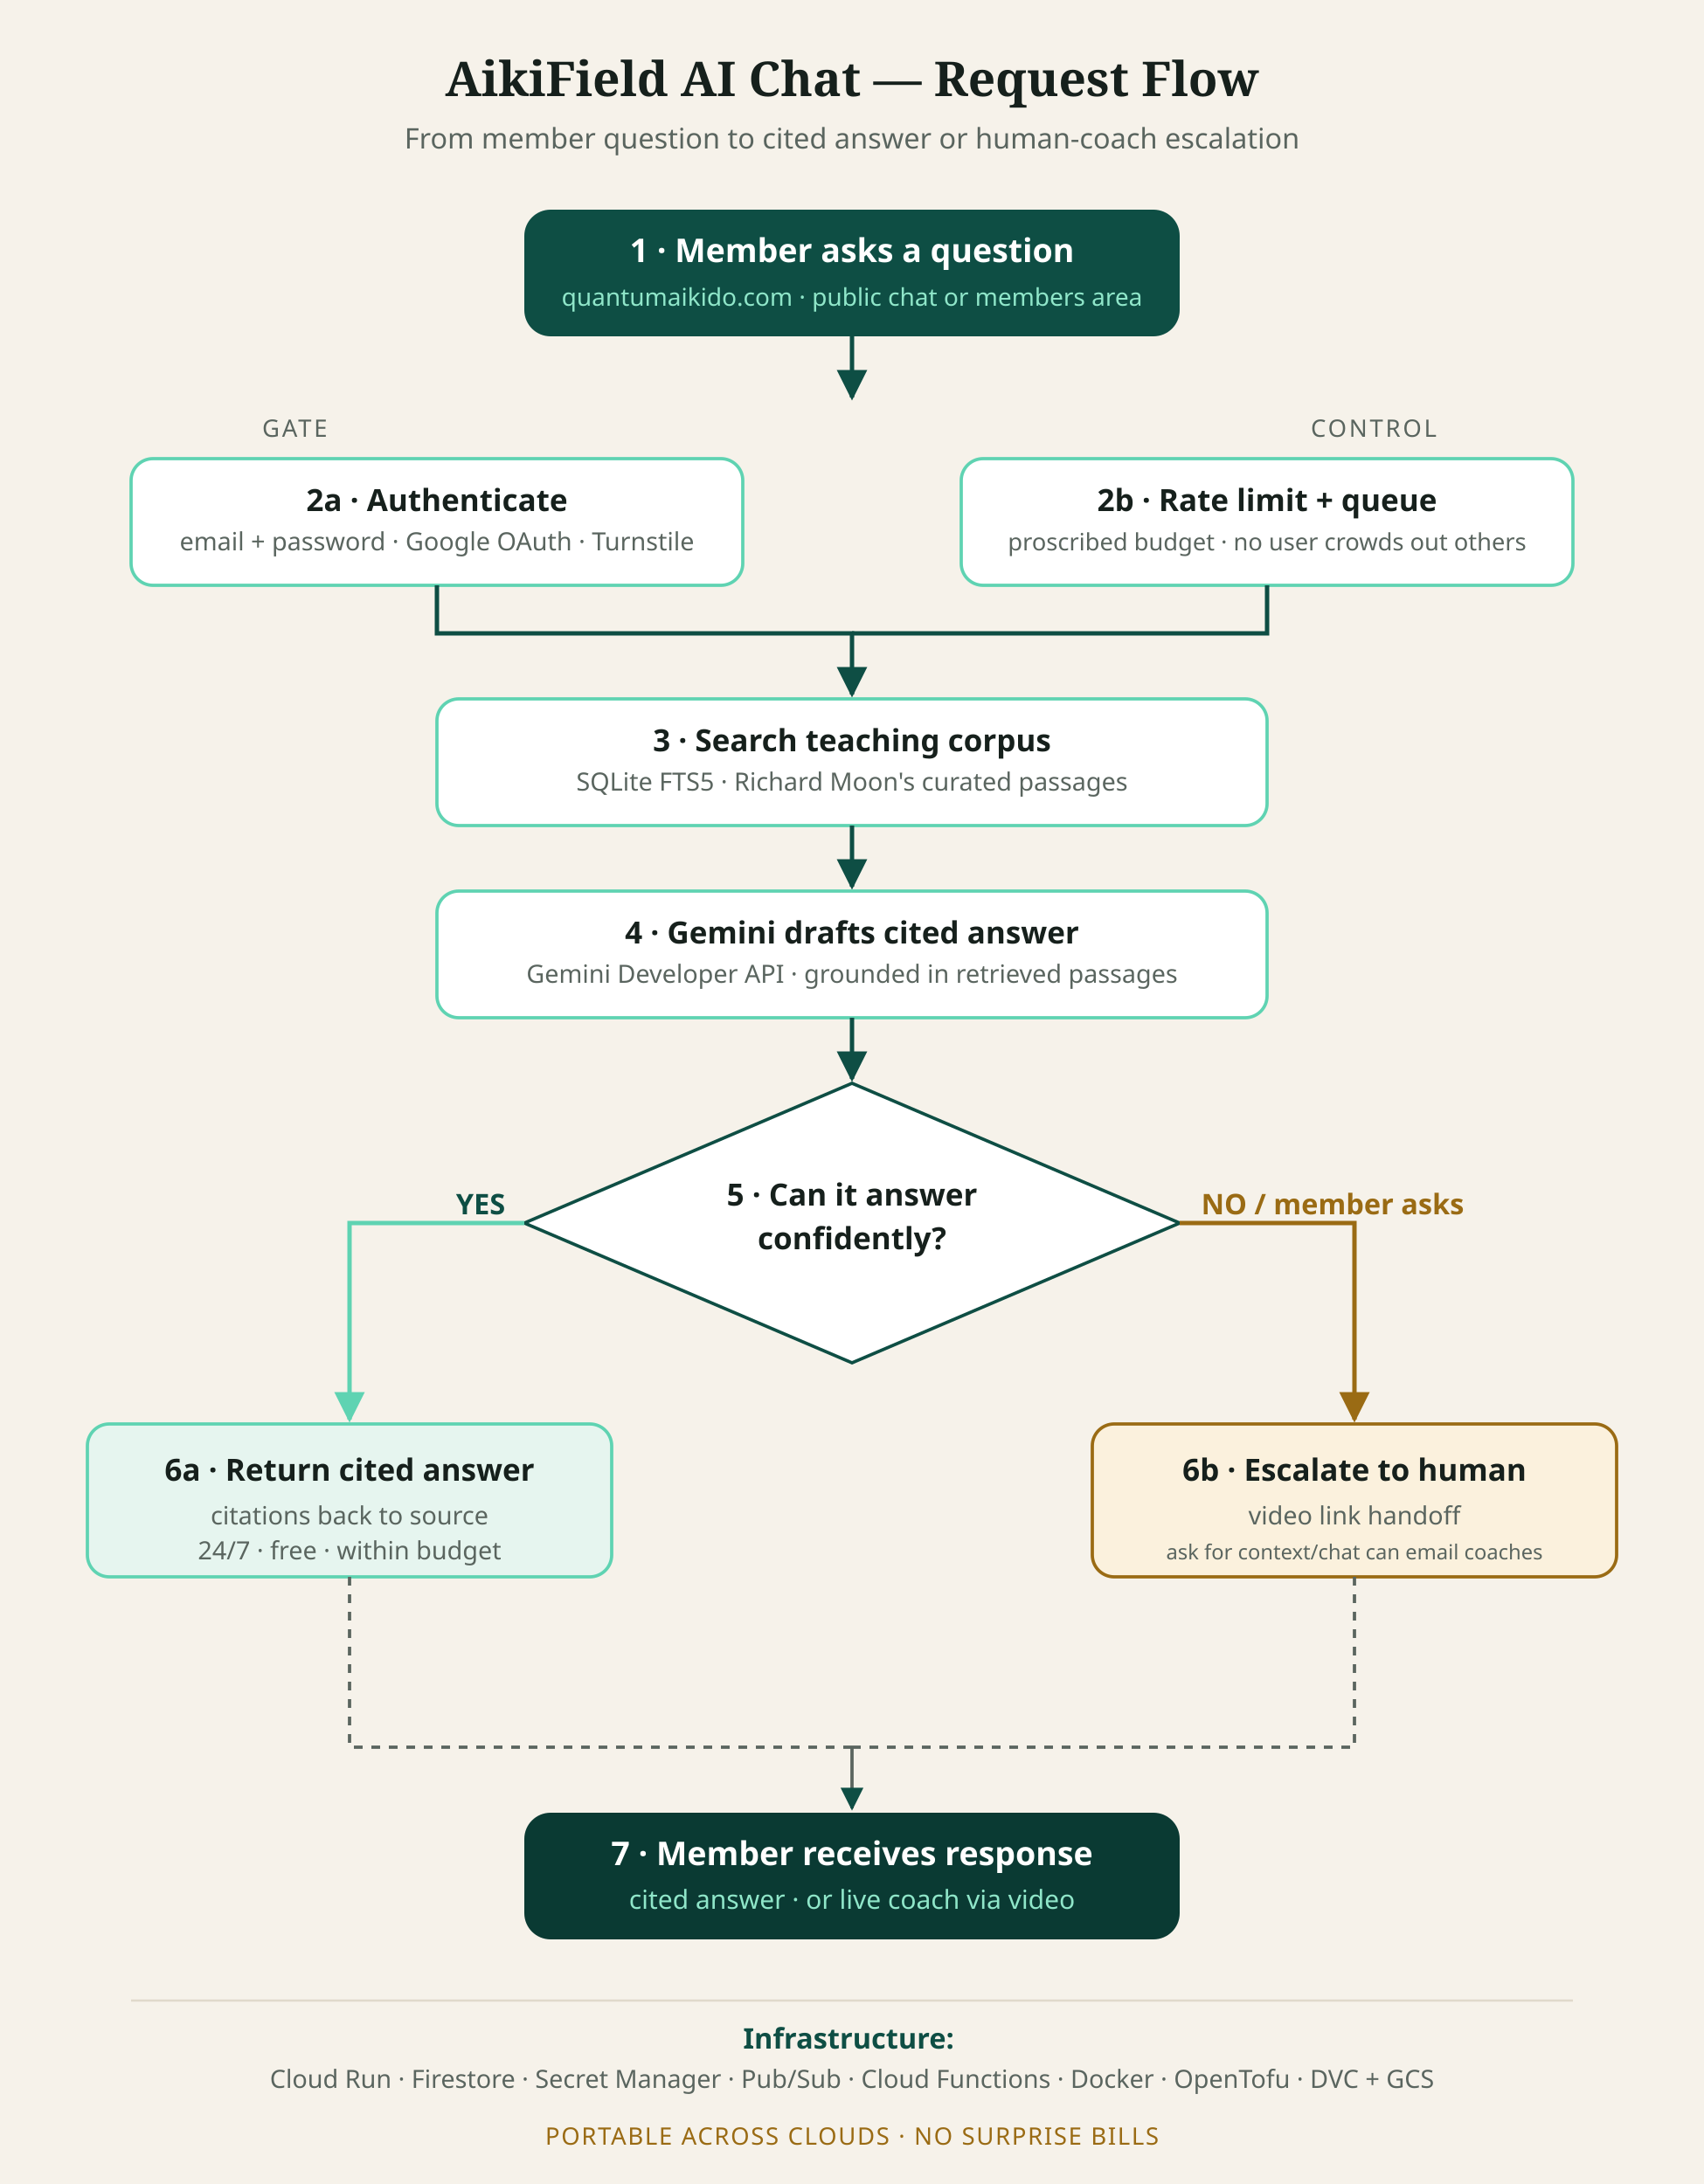
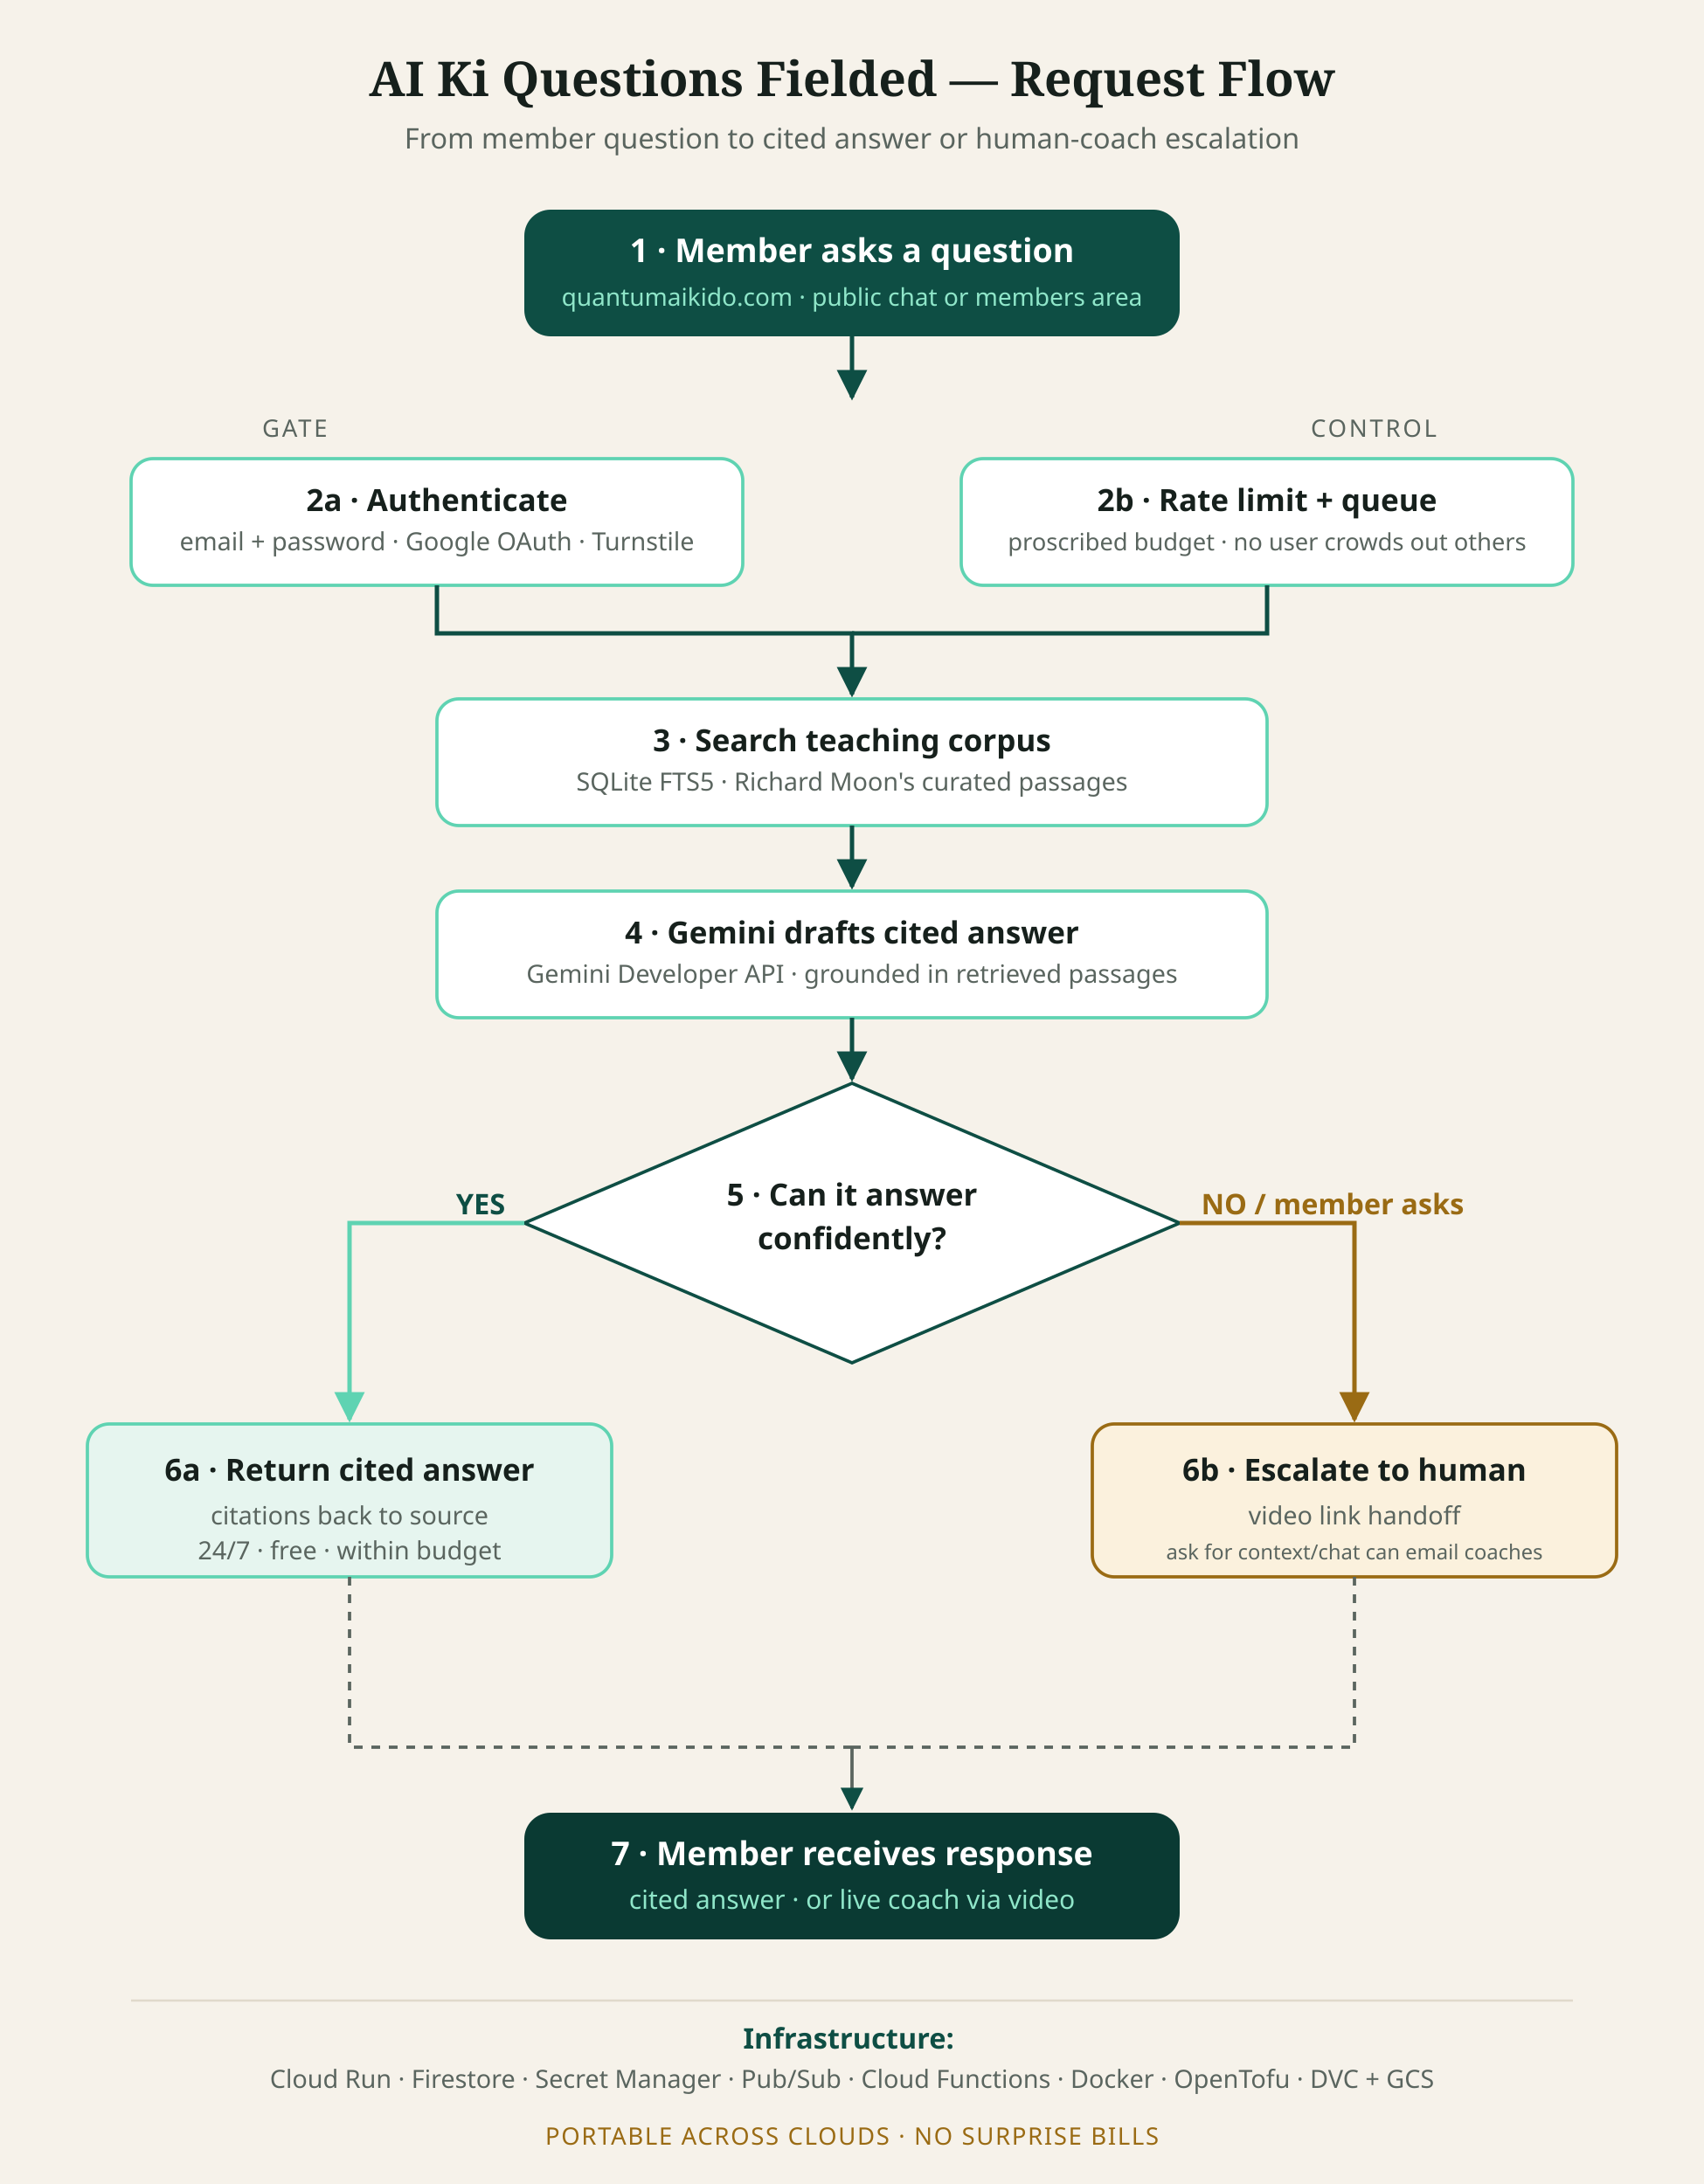
<svg xmlns="http://www.w3.org/2000/svg" viewBox="0 0 780 1000" font-family="'Public Sans', system-ui, sans-serif" role="img" aria-labelledby="ai-title ai-desc">
  <defs>
    <marker id="ai-arrow" viewBox="0 0 10 10" refX="9" refY="5" markerWidth="7" markerHeight="7" orient="auto-start-reverse">
      <path d="M0,0 L10,5 L0,10 z" fill="#0E4E44" />
    </marker>
    <marker id="ai-arrow-mint" viewBox="0 0 10 10" refX="9" refY="5" markerWidth="7" markerHeight="7" orient="auto-start-reverse">
      <path d="M0,0 L10,5 L0,10 z" fill="#5FD3B2" />
    </marker>
    <marker id="ai-arrow-gold" viewBox="0 0 10 10" refX="9" refY="5" markerWidth="7" markerHeight="7" orient="auto-start-reverse">
      <path d="M0,0 L10,5 L0,10 z" fill="#9A6B14" />
    </marker>
  </defs>
  <rect width="780" height="1000" fill="#F6F2EA" />
-   <text x="390" y="44" text-anchor="middle" fill="#16201C" font-family="'Source Serif 4', Georgia, serif" font-size="22" font-weight="600">AikiField AI Chat — Request Flow</text>
+   <text x="390" y="44" text-anchor="middle" fill="#16201C" font-family="'Source Serif 4', Georgia, serif" font-size="22" font-weight="600">AI Ki Questions Fielded — Request Flow</text>
  <text x="390" y="68" text-anchor="middle" fill="#5A655F" font-size="13">From member question to cited answer or human-coach escalation</text>
  <rect x="240" y="96" width="300" height="58" rx="12" fill="#0E4E44" />
  <text x="390" y="120" text-anchor="middle" fill="#fff" font-weight="600" font-size="15">1 · Member asks a question</text>
  <text x="390" y="140" text-anchor="middle" fill="#8FE6C9" font-size="11.2">quantumaikido.com · public chat or members area</text>
  <path d="M390,154 L390,182" stroke="#0E4E44" stroke-width="2" marker-end="url(#ai-arrow)" />
  <text x="120" y="200" fill="#5A655F" font-size="11" letter-spacing="0.1em">GATE</text>
  <rect x="60" y="210" width="280" height="58" rx="10" fill="#ffffff" stroke="#5FD3B2" stroke-width="1.5" />
  <text x="200" y="234" text-anchor="middle" fill="#16201C" font-weight="600" font-size="14">2a · Authenticate</text>
  <text x="200" y="252" text-anchor="middle" fill="#5A655F" font-size="11.5">email + password · Google OAuth · Turnstile</text>
  <text x="600" y="200" fill="#5A655F" font-size="11" letter-spacing="0.1em">CONTROL</text>
  <rect x="440" y="210" width="280" height="58" rx="10" fill="#ffffff" stroke="#5FD3B2" stroke-width="1.5" />
  <text x="580" y="234" text-anchor="middle" fill="#16201C" font-weight="600" font-size="14">2b · Rate limit + queue</text>
  <text x="580" y="252" text-anchor="middle" fill="#5A655F" font-size="10.9">proscribed budget · no user crowds out others</text>
  <path d="M200,268 L200,290 L390,290 L390,318" stroke="#0E4E44" stroke-width="2" fill="none" marker-end="url(#ai-arrow)" />
  <path d="M580,268 L580,290 L390,290" stroke="#0E4E44" stroke-width="2" fill="none" />
  <rect x="200" y="320" width="380" height="58" rx="10" fill="#ffffff" stroke="#5FD3B2" stroke-width="1.5" />
  <text x="390" y="344" text-anchor="middle" fill="#16201C" font-weight="600" font-size="14">3 · Search teaching corpus</text>
  <text x="390" y="362" text-anchor="middle" fill="#5A655F" font-size="11.5">SQLite FTS5 · Richard Moon's curated passages</text>
  <path d="M390,378 L390,406" stroke="#0E4E44" stroke-width="2" marker-end="url(#ai-arrow)" />
  <rect x="200" y="408" width="380" height="58" rx="10" fill="#ffffff" stroke="#5FD3B2" stroke-width="1.5" />
  <text x="390" y="432" text-anchor="middle" fill="#16201C" font-weight="600" font-size="14">4 · Gemini drafts cited answer</text>
  <text x="390" y="450" text-anchor="middle" fill="#5A655F" font-size="11.5">Gemini Developer API · grounded in retrieved passages</text>
  <path d="M390,466 L390,494" stroke="#0E4E44" stroke-width="2" marker-end="url(#ai-arrow)" />
  <polygon points="390,496 540,560 390,624 240,560" fill="#ffffff" stroke="#0E4E44" stroke-width="1.5" />
  <text x="390" y="552" text-anchor="middle" fill="#16201C" font-weight="600" font-size="14">5 · Can it answer</text>
  <text x="390" y="572" text-anchor="middle" fill="#16201C" font-weight="600" font-size="14">confidently?</text>
  <text x="220" y="556" text-anchor="middle" fill="#0E4E44" font-size="13" font-weight="600">YES</text>
  <path d="M240,560 L160,560 L160,650" stroke="#5FD3B2" stroke-width="2" fill="none" marker-end="url(#ai-arrow-mint)" />
  <text x="610" y="556" text-anchor="middle" fill="#9A6B14" font-size="13" font-weight="600">NO / member asks</text>
  <path d="M540,560 L620,560 L620,650" stroke="#9A6B14" stroke-width="2" fill="none" marker-end="url(#ai-arrow-gold)" />
  <rect x="40" y="652" width="240" height="70" rx="10" fill="#E6F5EF" stroke="#5FD3B2" stroke-width="1.5" />
  <text x="160" y="678" text-anchor="middle" fill="#16201C" font-weight="600" font-size="14">6a · Return cited answer</text>
  <text x="160" y="698" text-anchor="middle" fill="#5A655F" font-size="11.5">citations back to source</text>
  <text x="160" y="714" text-anchor="middle" fill="#5A655F" font-size="11.5">24/7 · free · within budget</text>
  <rect x="500" y="652" width="240" height="70" rx="10" fill="#FBF1DD" stroke="#9A6B14" stroke-width="1.5" />
  <text x="620" y="678" text-anchor="middle" fill="#16201C" font-weight="600" font-size="14">6b · Escalate to human</text>
  <text x="620" y="698" text-anchor="middle" fill="#5A655F" font-size="11.5">video link handoff</text>
  <text x="620" y="714" text-anchor="middle" fill="#5A655F" font-size="9.5">ask for context/chat can email coaches</text>
  <path d="M160,722 L160,800 L390,800" stroke="#5A655F" stroke-width="1.5" fill="none" stroke-dasharray="4 4" />
  <path d="M620,722 L620,800 L390,800" stroke="#5A655F" stroke-width="1.5" fill="none" stroke-dasharray="4 4" />
  <path d="M390,800 L390,828" stroke="#5A655F" stroke-width="1.5" marker-end="url(#ai-arrow)" />
  <rect x="240" y="830" width="300" height="58" rx="12" fill="#0A3A33" />
  <text x="390" y="854" text-anchor="middle" fill="#fff" font-weight="600" font-size="15">7 · Member receives response</text>
  <text x="390" y="874" text-anchor="middle" fill="#8FE6C9" font-size="12">cited answer · or live coach via video</text>
  <line x1="60" y1="916" x2="720" y2="916" stroke="#E0D9CB" />
  <text x="390" y="938" text-anchor="middle" fill="#5A655F" font-size="12">
    <tspan x="390" dy="0" font-weight="600" fill="#0E4E44" font-size="13">Infrastructure:</tspan>
    <tspan x="390" dy="18" font-size="11.5">Cloud Run · Firestore · Secret Manager · Pub/Sub · Cloud Functions · Docker · OpenTofu · DVC + GCS</tspan>
  </text>
  <text x="390" y="982" text-anchor="middle" fill="#9A6B14" font-size="11" letter-spacing="0.06em">PORTABLE ACROSS CLOUDS · NO SURPRISE BILLS</text>
</svg>
